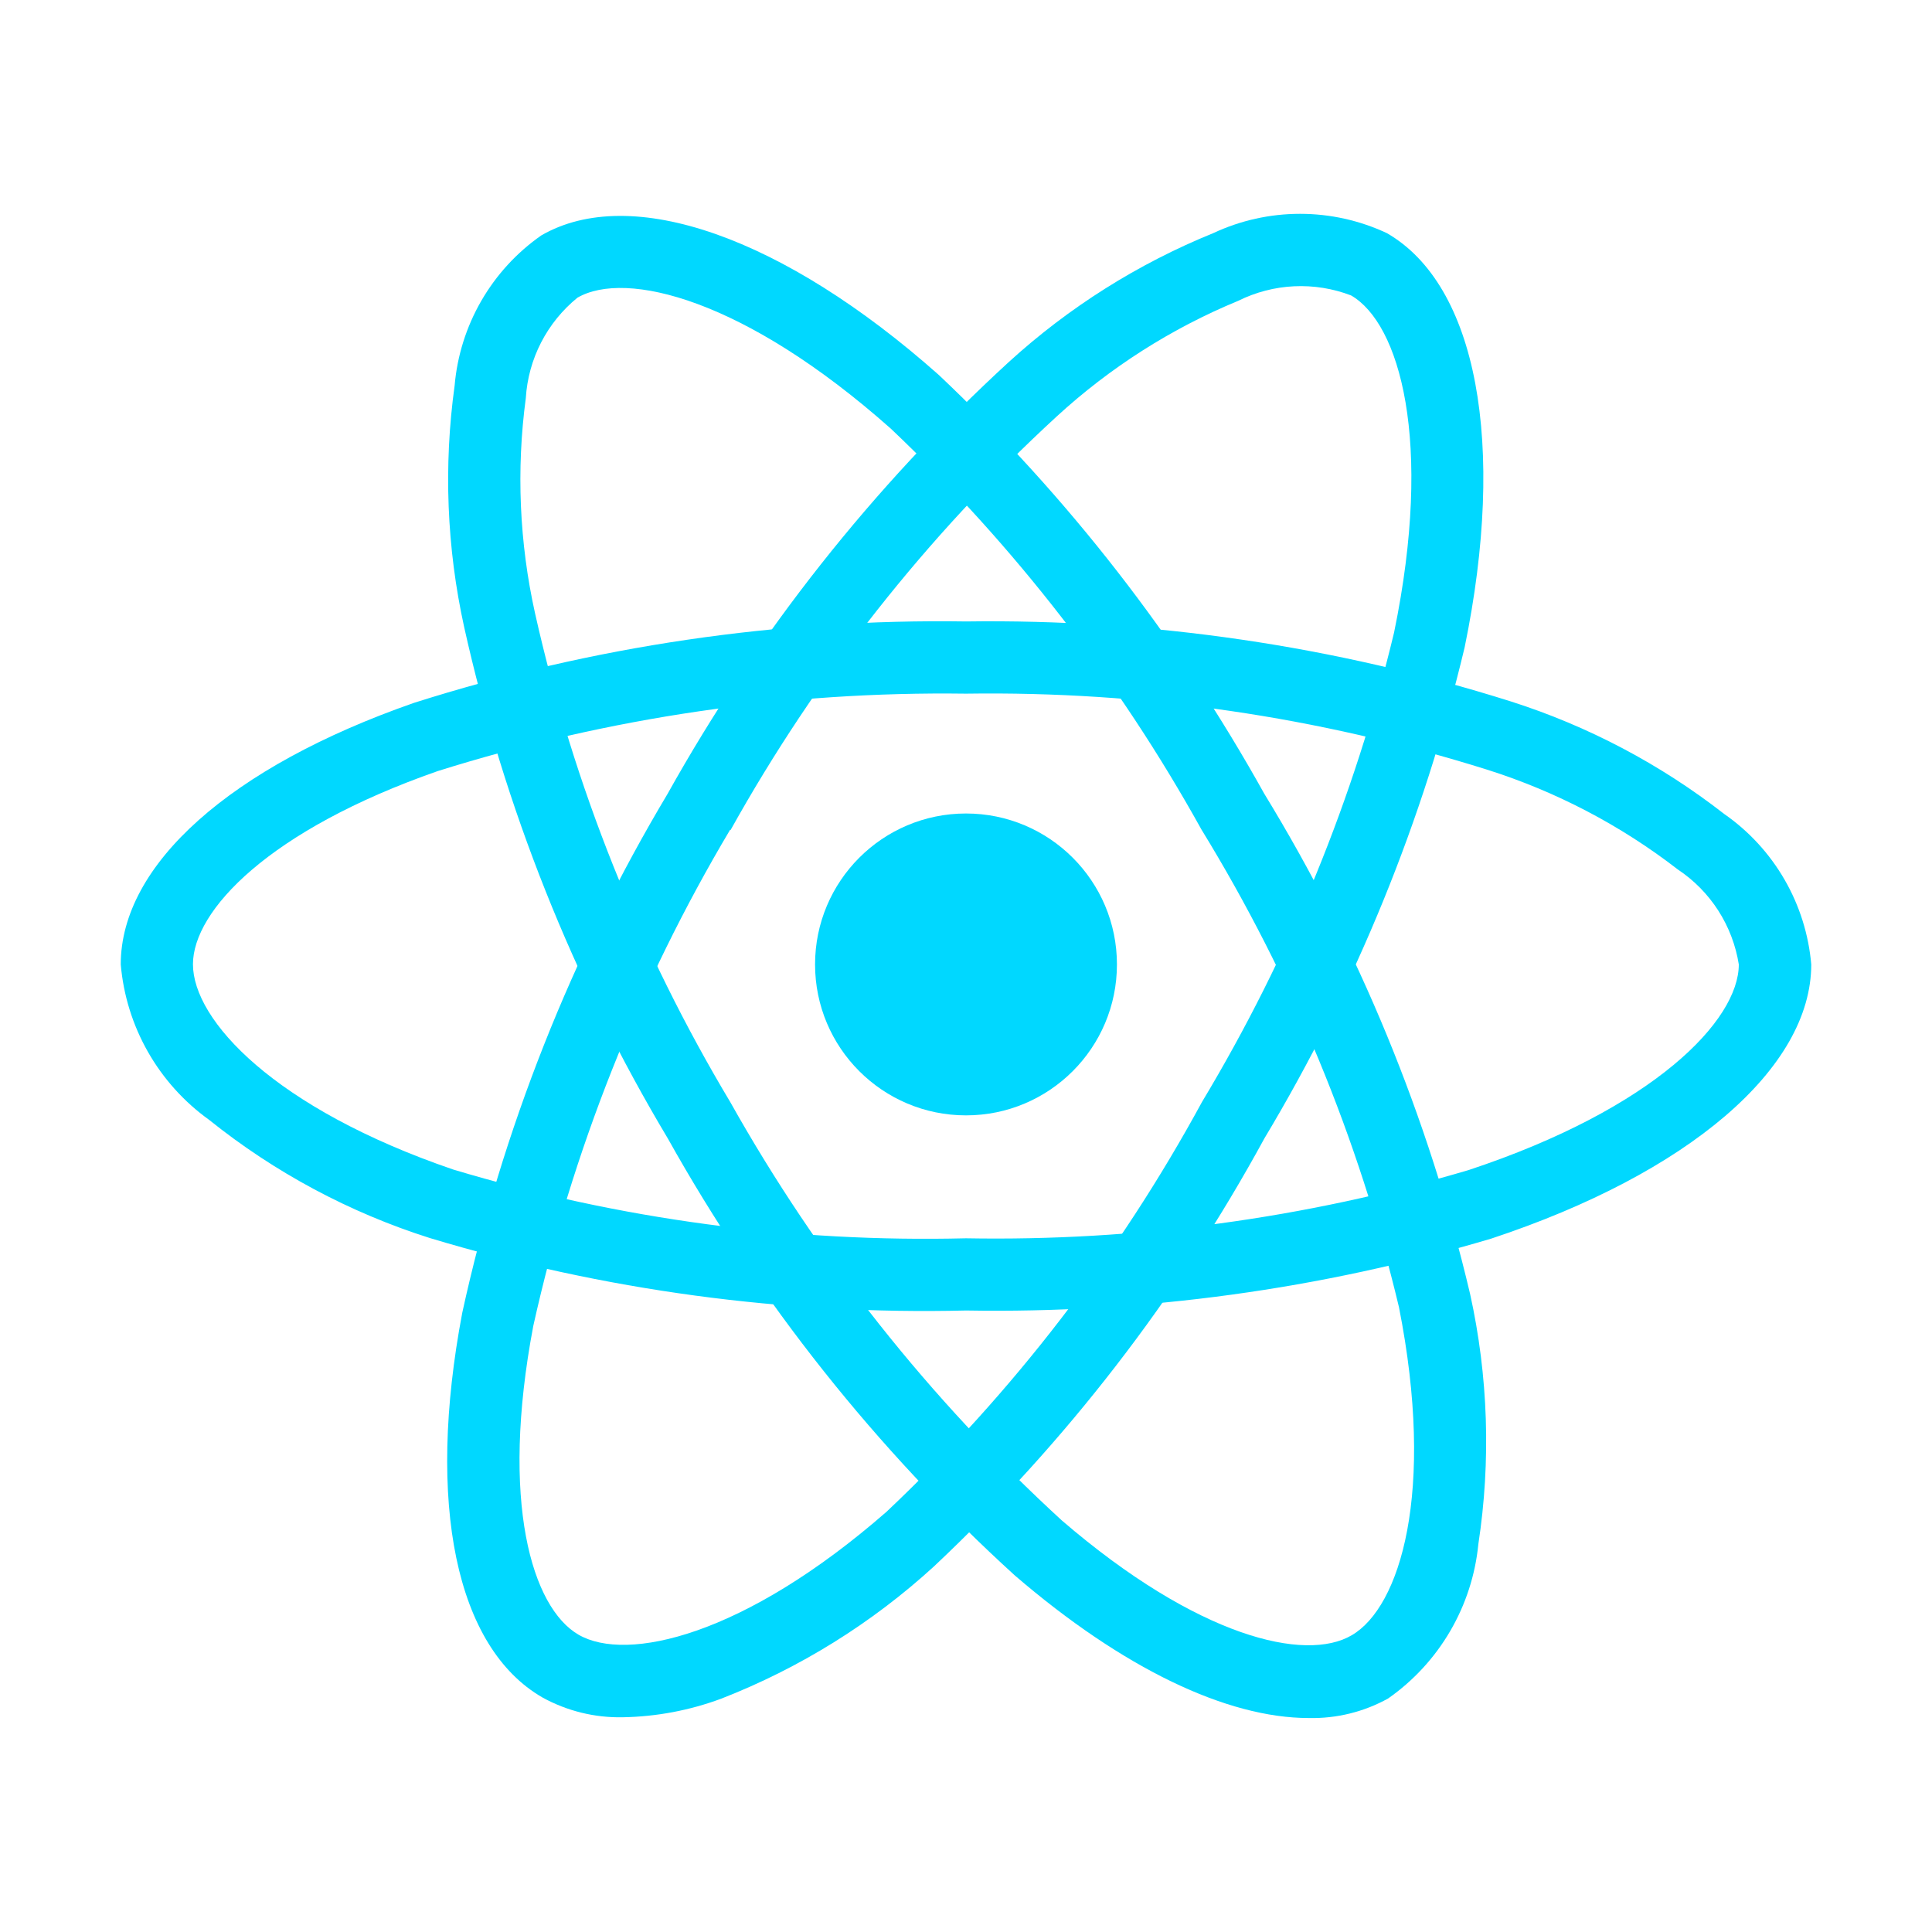
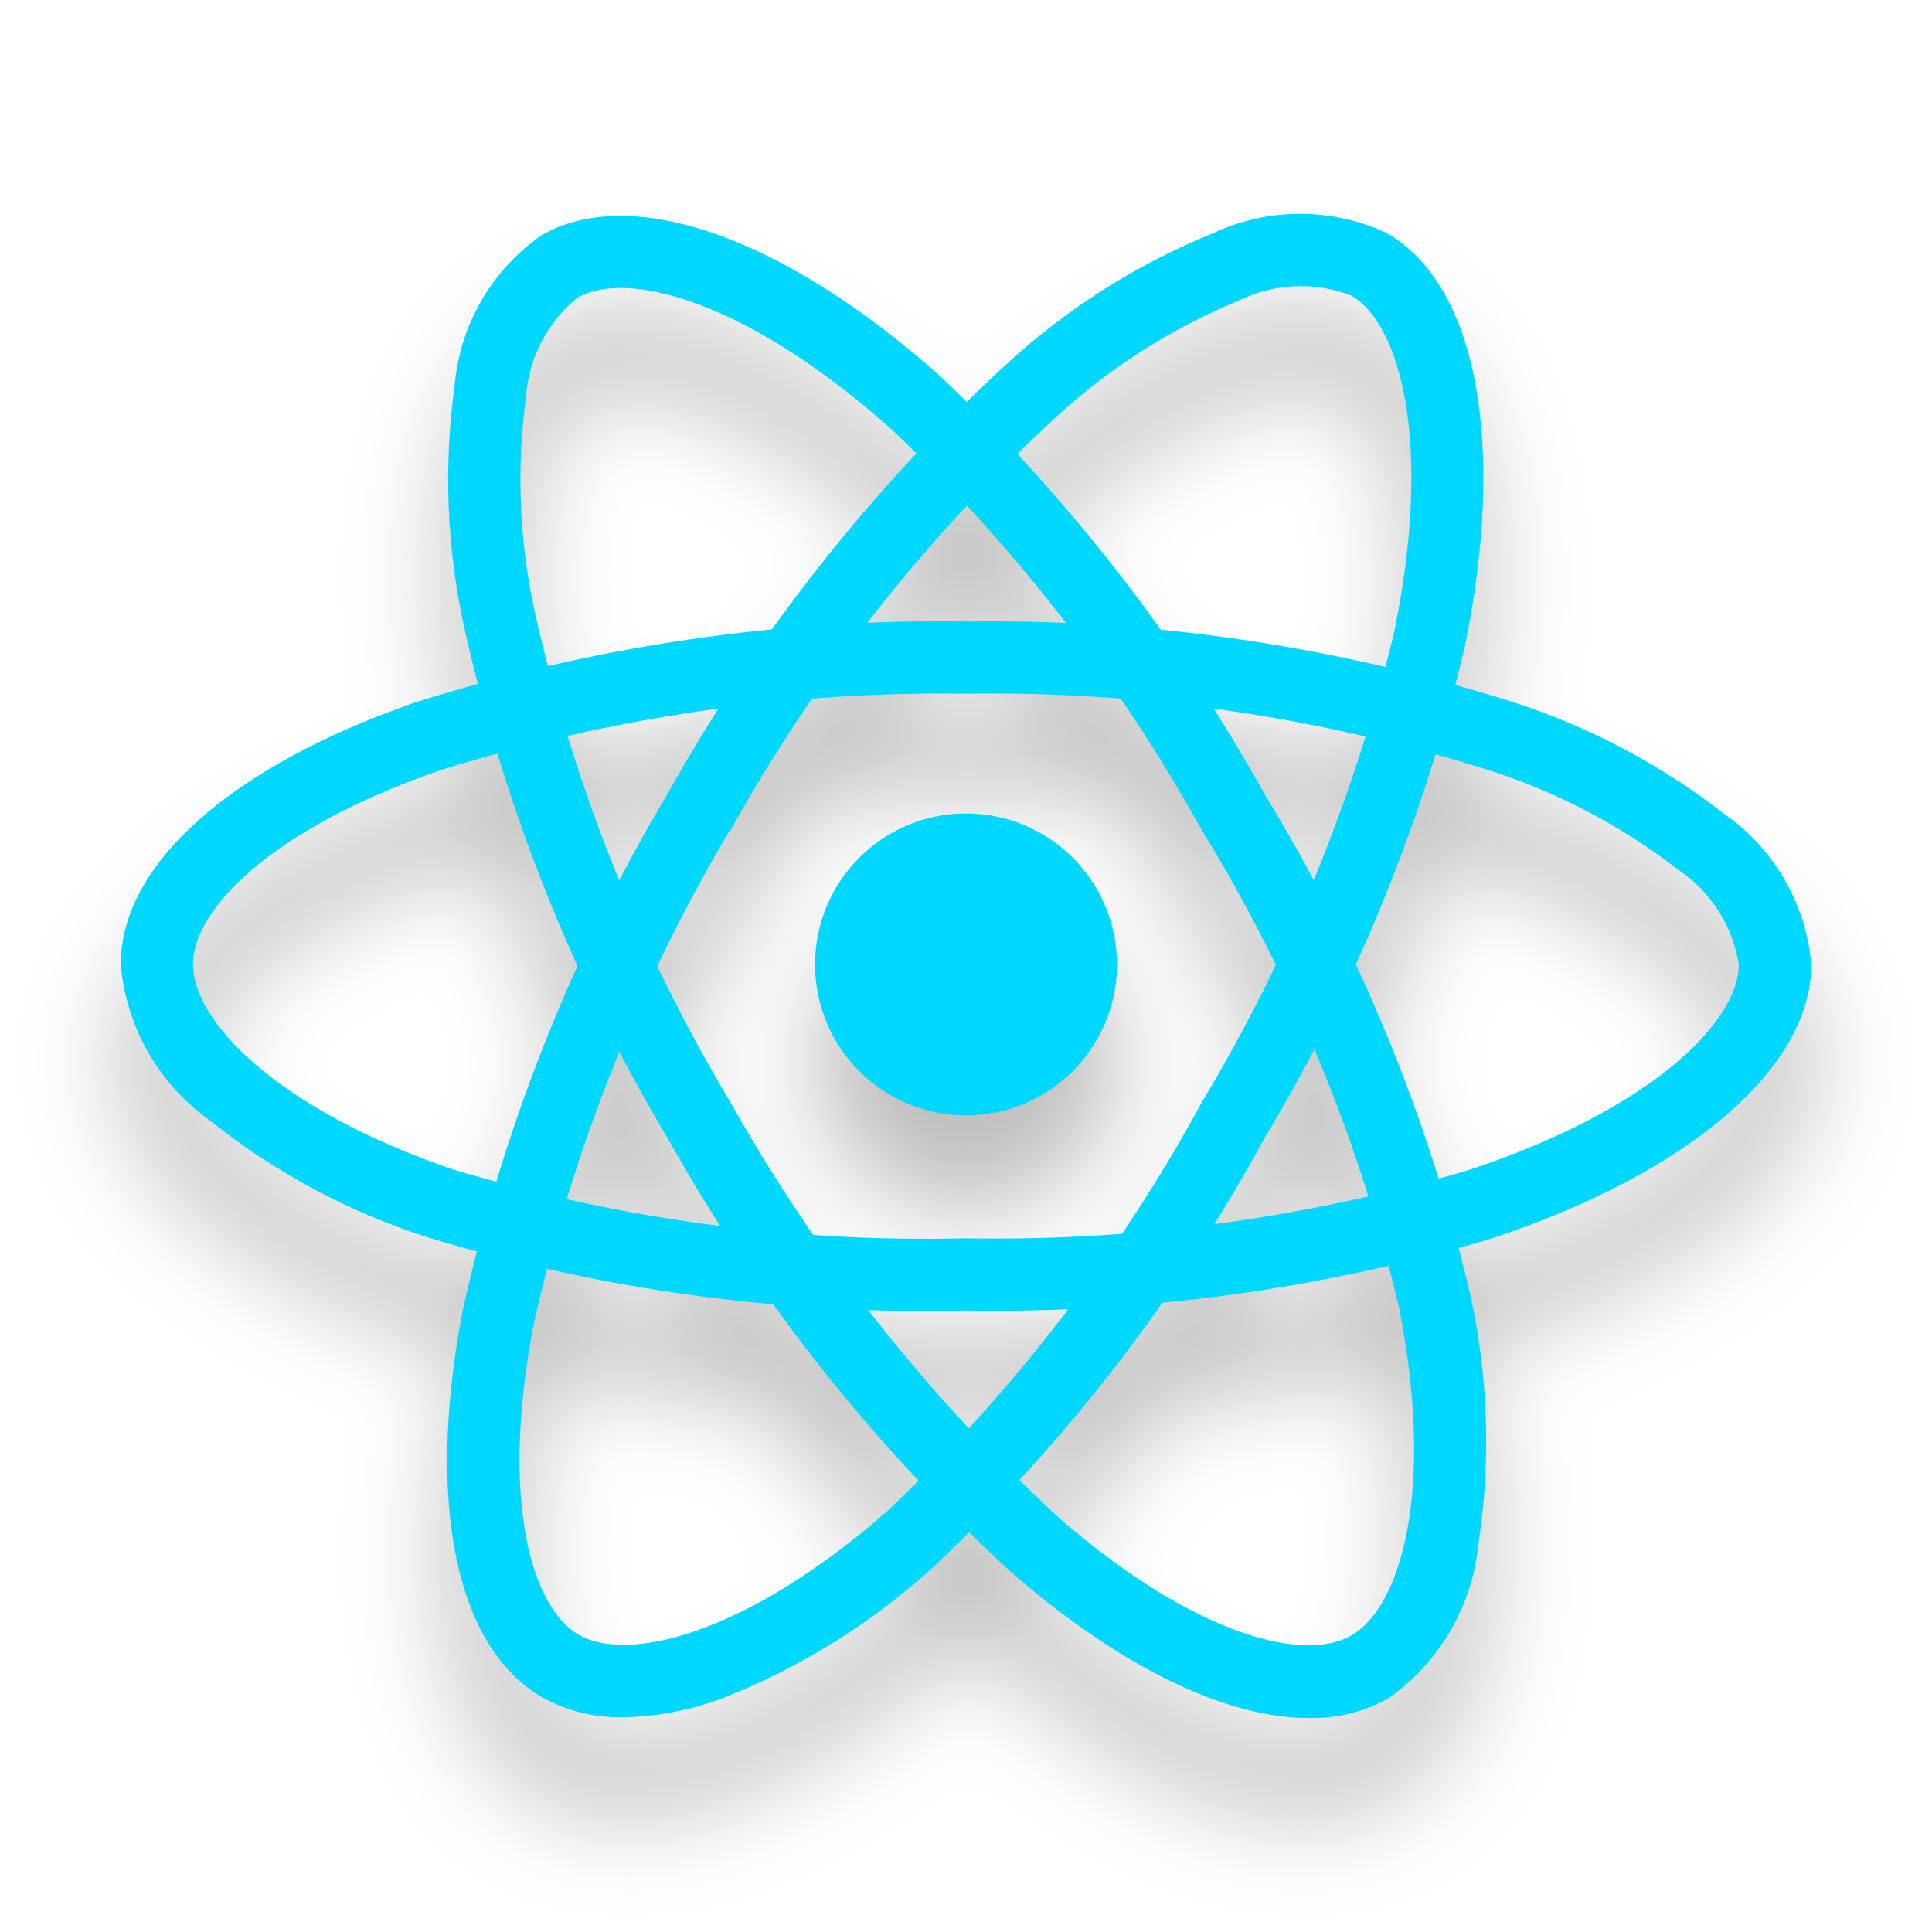
<svg xmlns="http://www.w3.org/2000/svg" width="80" height="80" viewBox="0 0 80 80" fill="none">
-   <path d="M40 46.185C43.452 46.185 46.25 43.387 46.25 39.935C46.25 36.483 43.452 33.685 40 33.685C36.548 33.685 33.75 36.483 33.75 39.935C33.75 43.387 36.548 46.185 40 46.185Z" fill="#00D8FF" />
-   <path d="M40 54.265C32.488 54.447 24.994 53.434 17.8 51.265C14.477 50.212 11.377 48.552 8.658 46.37C7.62 45.625 6.756 44.664 6.124 43.553C5.493 42.442 5.109 41.208 5 39.935C5 35.803 9.54 31.753 17.145 29.103C24.532 26.754 32.25 25.616 40 25.733C47.647 25.626 55.261 26.743 62.555 29.043C65.756 30.063 68.75 31.642 71.4 33.708C72.42 34.418 73.271 35.344 73.893 36.421C74.515 37.497 74.893 38.697 75 39.935C75 44.23 69.925 48.583 61.75 51.288C54.695 53.386 47.36 54.39 40 54.265V54.265ZM40 28.723C32.585 28.623 25.202 29.705 18.128 31.928C11.127 34.37 7.99 37.71 7.99 39.928C7.99 42.248 11.363 45.895 18.767 48.428C25.65 50.492 32.816 51.453 40 51.275C47.041 51.401 54.06 50.448 60.812 48.45C68.5 45.903 72 42.25 72 39.935C71.874 39.141 71.584 38.381 71.15 37.704C70.715 37.027 70.145 36.448 69.475 36.003C67.104 34.17 64.429 32.771 61.572 31.868C54.595 29.677 47.312 28.615 40 28.723V28.723Z" fill="#00D8FF" />
-   <path d="M25.8 71.108C24.634 71.134 23.481 70.851 22.46 70.288C18.88 68.223 17.64 62.268 19.142 54.355C20.799 46.783 23.669 39.528 27.642 32.873C31.369 26.195 36.141 20.157 41.775 14.988C44.258 12.724 47.122 10.919 50.235 9.655C51.361 9.127 52.589 8.854 53.833 8.854C55.076 8.854 56.304 9.127 57.43 9.655C61.153 11.8 62.385 18.37 60.648 26.803C58.94 33.964 56.144 40.821 52.358 47.135C48.762 53.733 44.141 59.719 38.667 64.868C36.094 67.219 33.108 69.075 29.86 70.34C28.56 70.823 27.187 71.082 25.8 71.108V71.108ZM30.233 34.358C26.443 40.731 23.692 47.667 22.082 54.905C20.7 62.193 22.027 66.575 23.957 67.69C25.957 68.848 30.812 67.75 36.708 62.6C41.933 57.667 46.343 51.938 49.775 45.625C53.402 39.589 56.084 33.033 57.727 26.185C59.362 18.248 57.95 13.388 55.945 12.233C55.194 11.945 54.391 11.816 53.587 11.854C52.783 11.892 51.996 12.097 51.275 12.455C48.504 13.598 45.957 15.222 43.75 17.25C38.367 22.202 33.809 27.982 30.25 34.373L30.233 34.358Z" fill="#00D8FF" />
-   <path d="M54.193 71.14C50.805 71.14 46.502 69.09 42.023 65.237C36.289 60.021 31.437 53.911 27.655 47.145C23.732 40.581 20.884 33.431 19.22 25.967C18.498 22.684 18.364 19.298 18.825 15.967C18.931 14.732 19.308 13.535 19.927 12.461C20.547 11.386 21.394 10.461 22.41 9.75C26.128 7.597 32.435 9.81 38.873 15.525C44.224 20.58 48.769 26.427 52.347 32.86C56.268 39.271 59.146 46.264 60.873 53.577C61.625 56.982 61.741 60.496 61.215 63.942C61.09 65.213 60.691 66.442 60.046 67.545C59.402 68.647 58.526 69.597 57.48 70.33C56.475 70.887 55.341 71.166 54.193 71.14V71.14ZM30.242 45.64C33.871 52.106 38.506 57.953 43.972 62.962C49.595 67.8 54.055 68.84 55.972 67.712C57.972 66.55 59.447 61.805 57.928 54.127C56.262 47.145 53.502 40.47 49.75 34.35C46.335 28.193 41.997 22.595 36.888 17.75C30.828 12.37 25.913 11.167 23.91 12.327C23.286 12.835 22.774 13.466 22.406 14.181C22.038 14.896 21.822 15.68 21.773 16.482C21.375 19.453 21.505 22.47 22.155 25.395C23.756 32.533 26.487 39.369 30.245 45.645L30.242 45.64Z" fill="#00D8FF" />
+   <g filter="url(#filter0_d)">
+     <path d="M40 46.185C43.452 46.185 46.25 43.387 46.25 39.935C46.25 36.483 43.452 33.685 40 33.685C36.548 33.685 33.75 36.483 33.75 39.935C33.75 43.387 36.548 46.185 40 46.185Z" fill="#00D8FF" />
+     <path d="M40 54.265C32.488 54.447 24.994 53.434 17.8 51.265C14.477 50.212 11.377 48.552 8.658 46.37C7.62 45.625 6.756 44.664 6.124 43.553C5.493 42.442 5.109 41.208 5 39.935C5 35.803 9.54 31.753 17.145 29.103C24.532 26.754 32.25 25.616 40 25.733C47.647 25.626 55.261 26.743 62.555 29.043C65.756 30.063 68.75 31.642 71.4 33.708C72.42 34.418 73.271 35.344 73.893 36.421C74.515 37.497 74.893 38.697 75 39.935C75 44.23 69.925 48.583 61.75 51.288C54.695 53.386 47.36 54.39 40 54.265ZM40 28.723C32.585 28.623 25.202 29.705 18.128 31.928C11.127 34.37 7.99 37.71 7.99 39.928C7.99 42.248 11.363 45.895 18.767 48.428C25.65 50.492 32.816 51.453 40 51.275C47.041 51.401 54.06 50.448 60.812 48.45C68.5 45.903 72 42.25 72 39.935C71.874 39.141 71.584 38.381 71.15 37.704C70.715 37.027 70.145 36.448 69.475 36.003C67.104 34.17 64.429 32.771 61.572 31.868C54.595 29.677 47.312 28.615 40 28.723Z" fill="#00D8FF" />
+     <path d="M25.8 71.108C24.634 71.134 23.481 70.851 22.46 70.288C18.88 68.223 17.64 62.268 19.142 54.355C20.799 46.783 23.669 39.528 27.642 32.873C31.369 26.195 36.141 20.157 41.775 14.988C44.258 12.724 47.122 10.919 50.235 9.655C51.361 9.127 52.589 8.854 53.833 8.854C55.076 8.854 56.304 9.127 57.43 9.655C61.153 11.8 62.385 18.37 60.648 26.803C58.94 33.964 56.144 40.821 52.358 47.135C48.762 53.733 44.141 59.719 38.667 64.868C36.094 67.219 33.108 69.075 29.86 70.34C28.56 70.823 27.187 71.082 25.8 71.108ZM30.233 34.358C26.443 40.731 23.692 47.667 22.082 54.905C20.7 62.193 22.027 66.575 23.957 67.69C25.957 68.848 30.812 67.75 36.708 62.6C41.933 57.667 46.343 51.938 49.775 45.625C53.402 39.589 56.084 33.033 57.727 26.185C59.362 18.248 57.95 13.388 55.945 12.233C55.194 11.945 54.391 11.816 53.587 11.854C52.783 11.892 51.996 12.097 51.275 12.455C48.504 13.598 45.957 15.222 43.75 17.25C38.367 22.202 33.809 27.982 30.25 34.373L30.233 34.358Z" fill="#00D8FF" />
+     <path d="M54.193 71.14C50.805 71.14 46.502 69.09 42.023 65.237C36.289 60.021 31.437 53.911 27.655 47.145C23.732 40.581 20.884 33.431 19.22 25.967C18.498 22.684 18.364 19.298 18.825 15.967C18.931 14.732 19.308 13.535 19.927 12.461C20.547 11.386 21.394 10.461 22.41 9.75C26.128 7.597 32.435 9.81 38.873 15.525C44.224 20.58 48.769 26.427 52.347 32.86C56.268 39.271 59.146 46.264 60.873 53.577C61.625 56.982 61.741 60.496 61.215 63.942C61.09 65.213 60.691 66.442 60.046 67.545C59.402 68.647 58.526 69.597 57.48 70.33C56.475 70.887 55.341 71.166 54.193 71.14ZM30.242 45.64C33.871 52.106 38.506 57.953 43.972 62.962C49.595 67.8 54.055 68.84 55.972 67.712C57.972 66.55 59.447 61.805 57.928 54.127C56.262 47.145 53.502 40.47 49.75 34.35C46.335 28.193 41.997 22.595 36.888 17.75C30.828 12.37 25.913 11.167 23.91 12.327C23.286 12.835 22.774 13.466 22.406 14.181C22.038 14.896 21.822 15.68 21.773 16.482C21.375 19.453 21.505 22.47 22.155 25.395C23.756 32.533 26.487 39.369 30.245 45.645L30.242 45.64Z" fill="#00D8FF" />
+   </g>
+   <defs>
+     <filter id="filter0_d" x="-4" y="0" width="88" height="88" filterUnits="userSpaceOnUse" color-interpolation-filters="sRGB">
+       <feFlood flood-opacity="0" result="BackgroundImageFix" />
+       <feColorMatrix in="SourceAlpha" type="matrix" values="0 0 0 0 0 0 0 0 0 0 0 0 0 0 0 0 0 0 127 0" />
+       <feOffset dy="4" />
+       <feGaussianBlur stdDeviation="2" />
+       <feColorMatrix type="matrix" values="0 0 0 0 0 0 0 0 0 0 0 0 0 0 0 0 0 0 0.25 0" />
+       <feBlend mode="normal" in2="BackgroundImageFix" result="effect1_dropShadow" />
+       <feBlend mode="normal" in="SourceGraphic" in2="effect1_dropShadow" result="shape" />
+     </filter>
+   </defs>
</svg>
